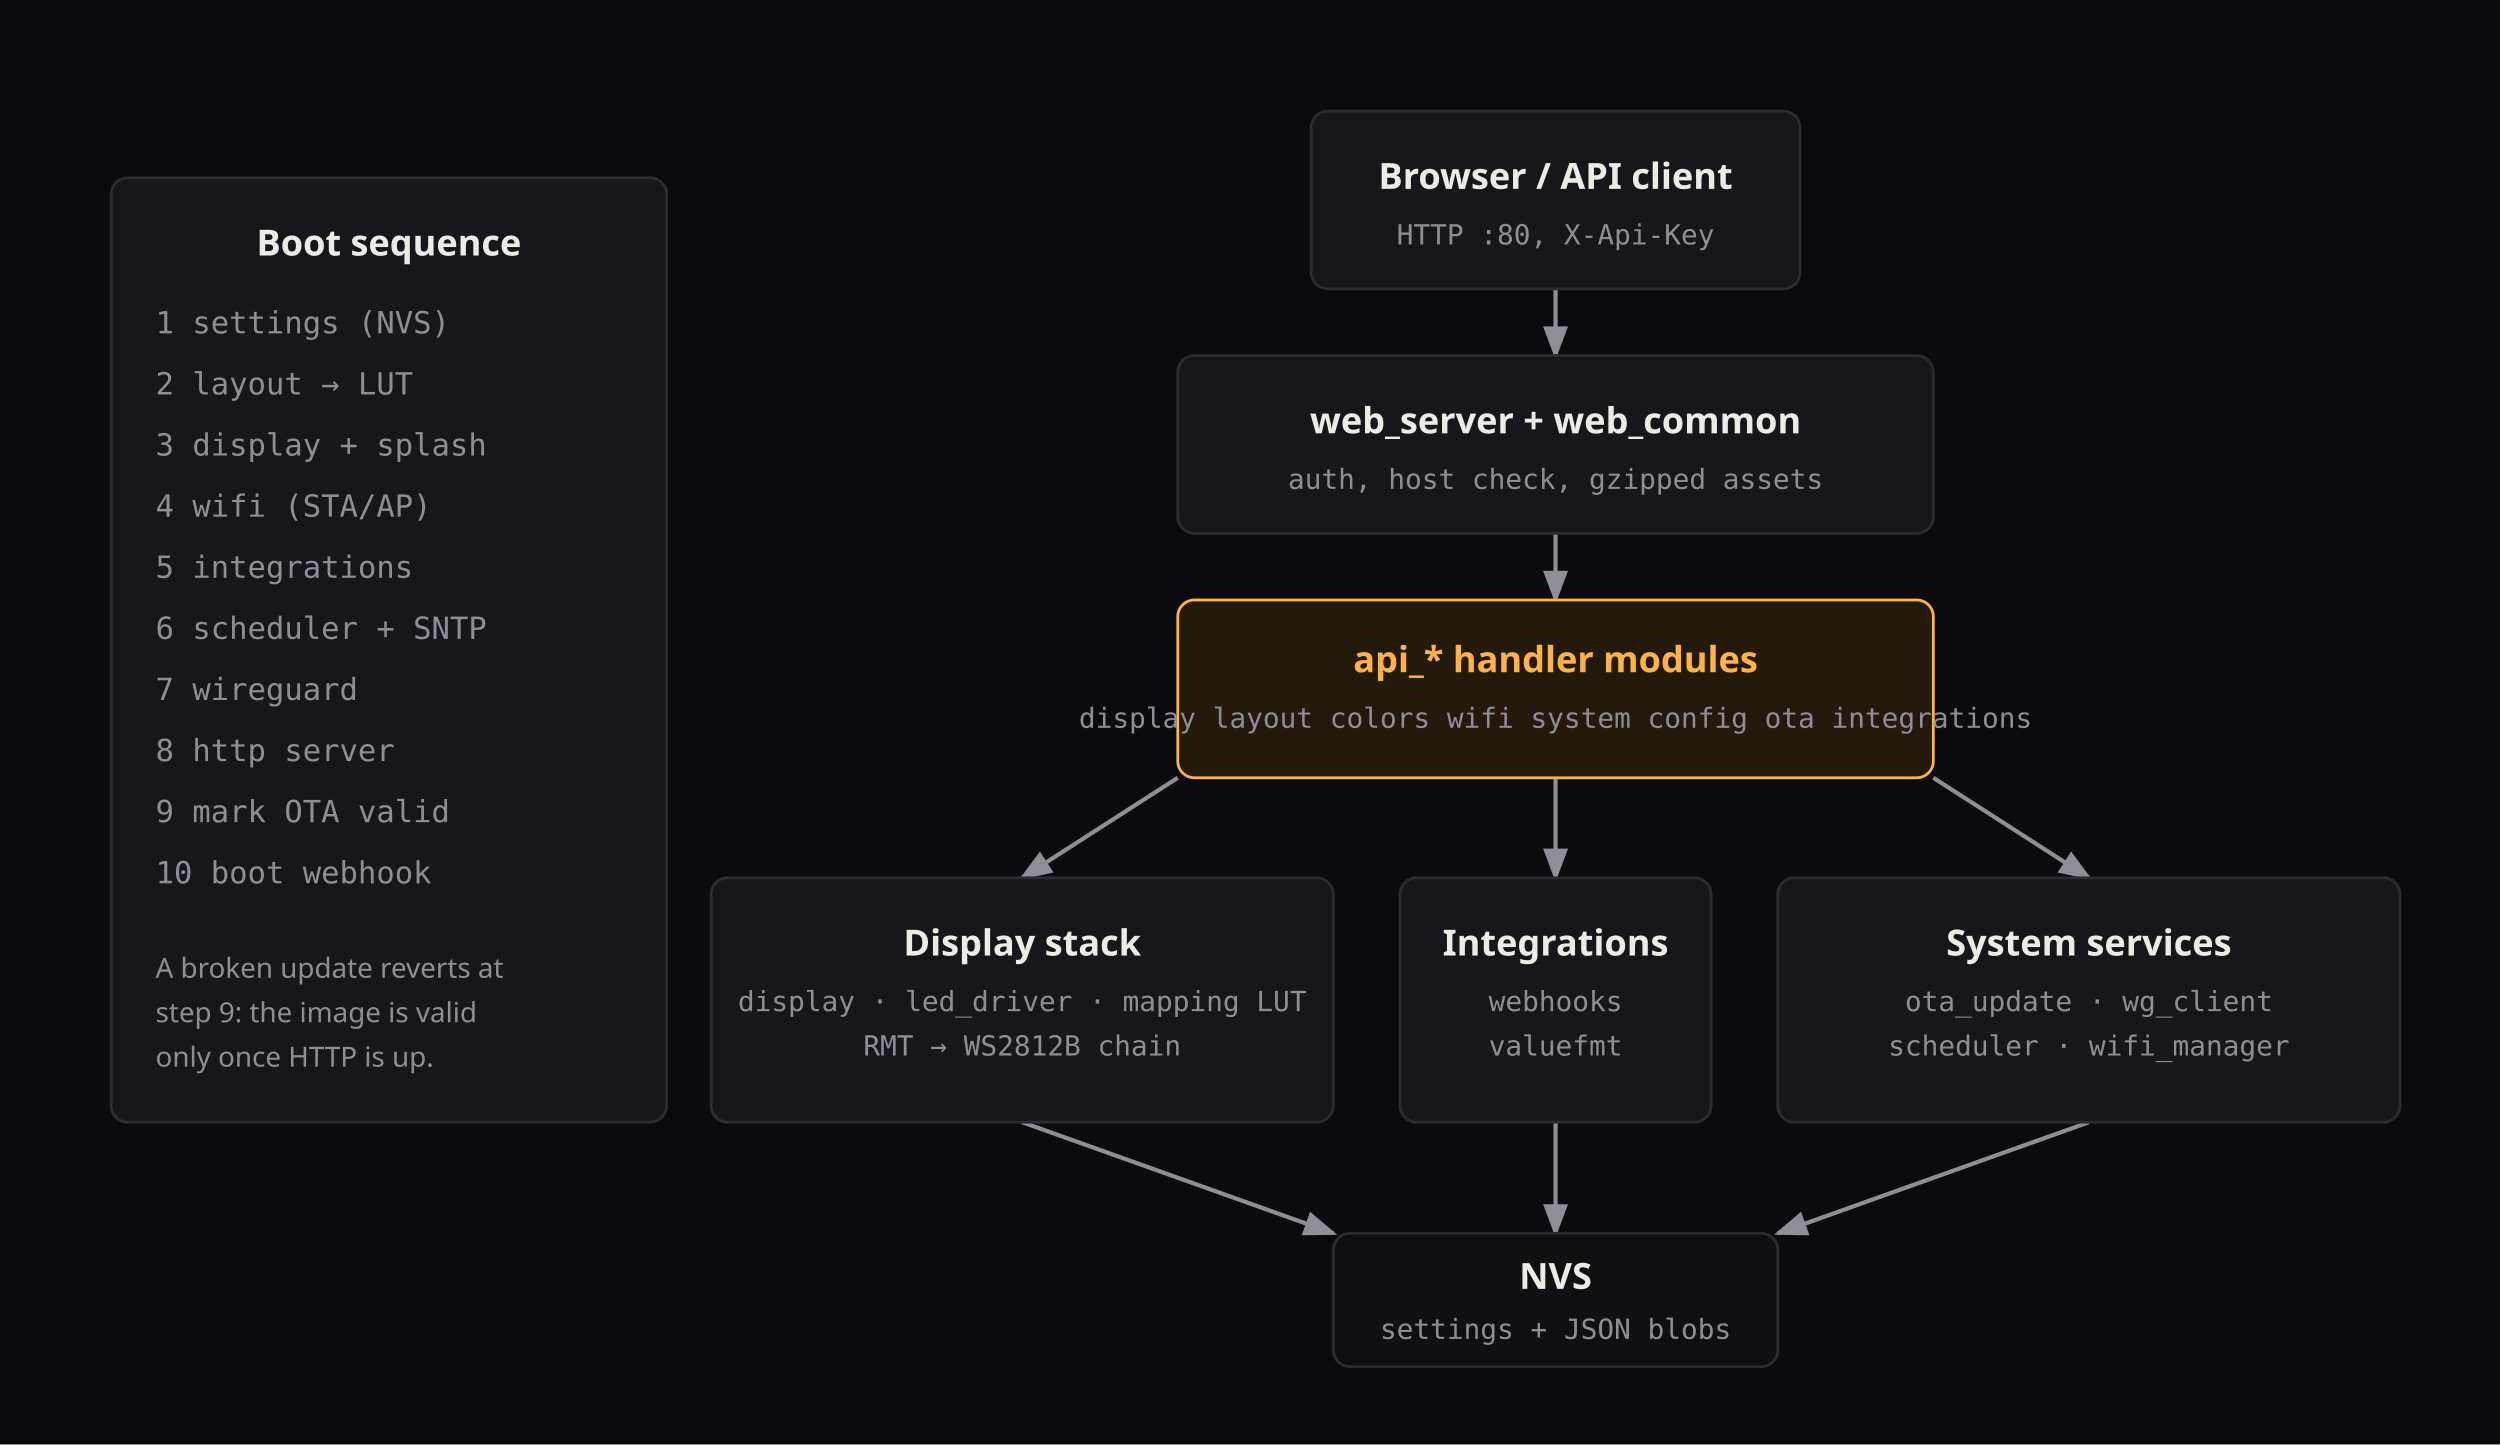
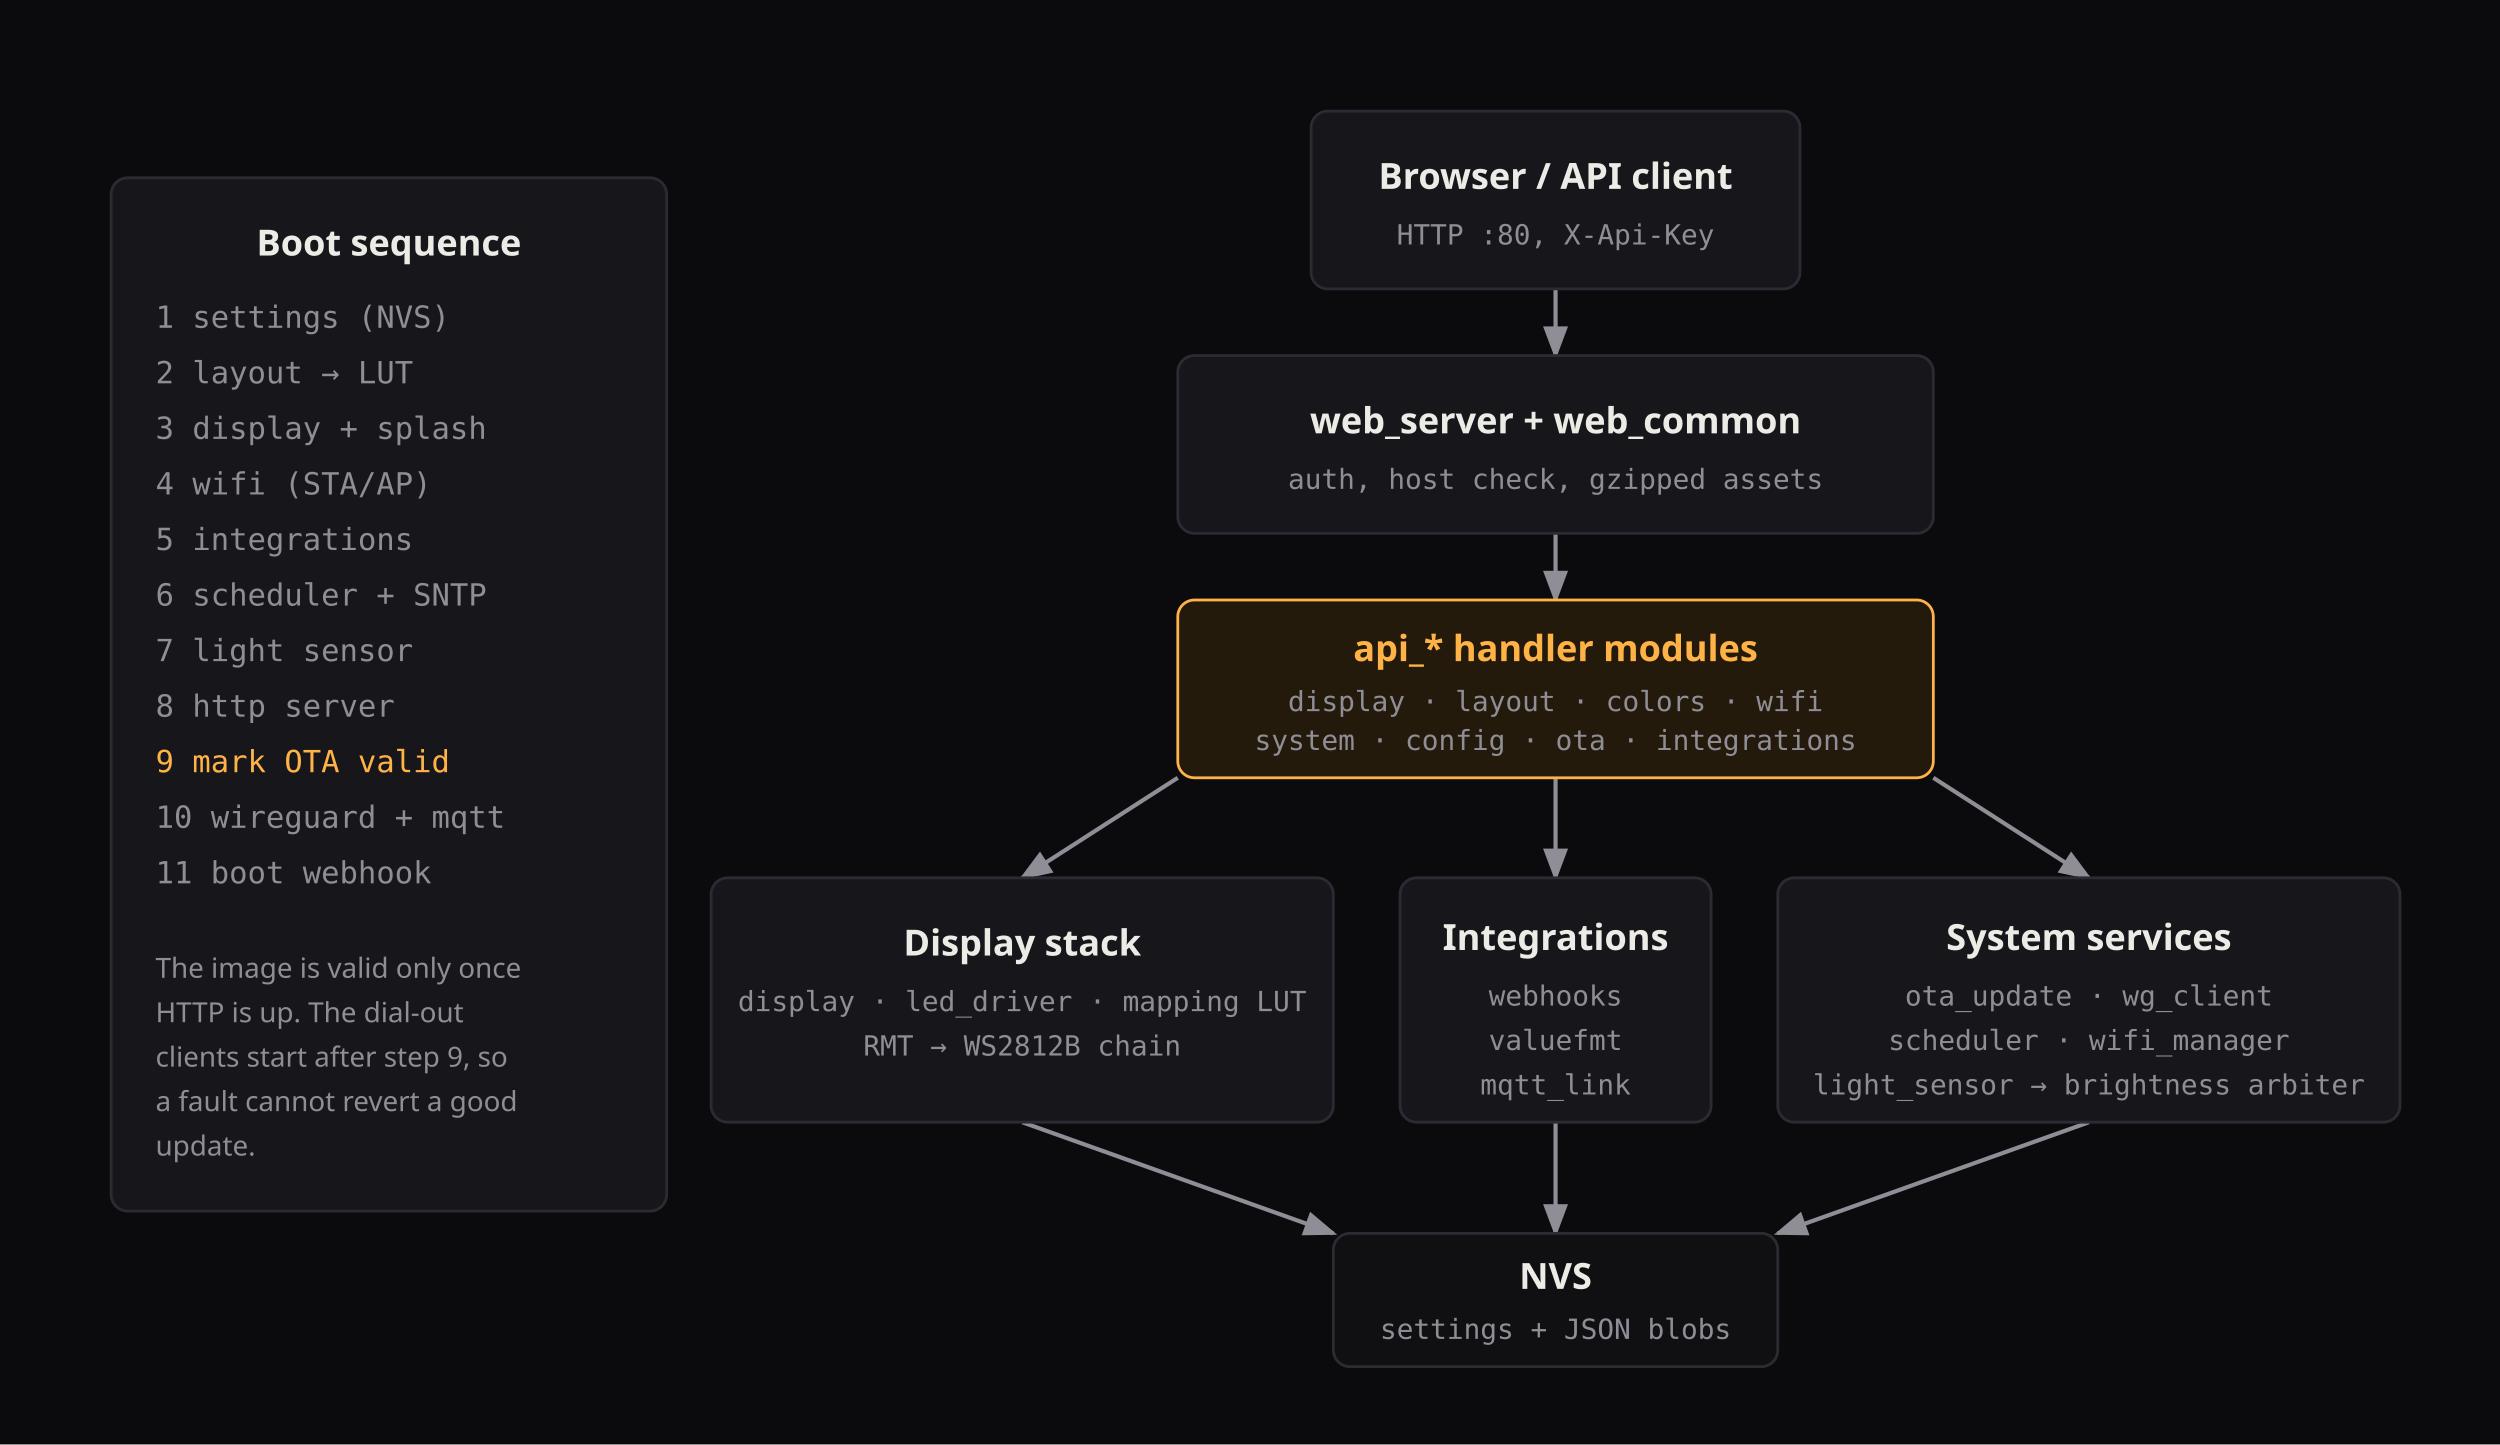
<svg xmlns="http://www.w3.org/2000/svg" viewBox="0 0 900 520" font-family="system-ui, sans-serif">
  <defs>
    <marker id="marr" markerWidth="8" markerHeight="6" refX="7" refY="3" orient="auto">
      <polygon points="0 0, 8 3, 0 6" fill="#8f8e96" />
    </marker>
  </defs>
  <rect width="900" height="520" fill="#0b0b0d" />
  <line x1="560" y1="104" x2="560" y2="128" stroke="#8f8e96" stroke-width="1.5" marker-end="url(#marr)" />
  <line x1="560" y1="192" x2="560" y2="216" stroke="#8f8e96" stroke-width="1.5" marker-end="url(#marr)" />
  <line x1="424" y1="280" x2="368" y2="316" stroke="#8f8e96" stroke-width="1.5" marker-end="url(#marr)" />
  <line x1="560" y1="280" x2="560" y2="316" stroke="#8f8e96" stroke-width="1.5" marker-end="url(#marr)" />
  <line x1="696" y1="280" x2="752" y2="316" stroke="#8f8e96" stroke-width="1.5" marker-end="url(#marr)" />
  <line x1="368" y1="404" x2="480 " y2="444" stroke="#8f8e96" stroke-width="1.5" marker-end="url(#marr)" />
  <line x1="560" y1="404" x2="560" y2="444" stroke="#8f8e96" stroke-width="1.5" marker-end="url(#marr)" />
  <line x1="752" y1="404" x2="640" y2="444" stroke="#8f8e96" stroke-width="1.5" marker-end="url(#marr)" />
-   <rect x="40" y="64" width="200" height="340" rx="6" fill="#17171b" stroke="#2b2b33" />
+   <rect x="40" y="64" width="200" height="372" rx="6" fill="#17171b" stroke="#2b2b33" />
  <text x="140" y="92" fill="#ecebe6" font-size="13" font-weight="600" text-anchor="middle">Boot sequence</text>
-   <text x="56" y="120" fill="#8f8e96" font-size="11" font-family="ui-monospace, monospace">1 settings (NVS)</text>
-   <text x="56" y="142" fill="#8f8e96" font-size="11" font-family="ui-monospace, monospace">2 layout → LUT</text>
-   <text x="56" y="164" fill="#8f8e96" font-size="11" font-family="ui-monospace, monospace">3 display + splash</text>
-   <text x="56" y="186" fill="#8f8e96" font-size="11" font-family="ui-monospace, monospace">4 wifi (STA/AP)</text>
-   <text x="56" y="208" fill="#8f8e96" font-size="11" font-family="ui-monospace, monospace">5 integrations</text>
-   <text x="56" y="230" fill="#8f8e96" font-size="11" font-family="ui-monospace, monospace">6 scheduler + SNTP</text>
-   <text x="56" y="252" fill="#8f8e96" font-size="11" font-family="ui-monospace, monospace">7 wireguard</text>
-   <text x="56" y="274" fill="#8f8e96" font-size="11" font-family="ui-monospace, monospace">8 http server</text>
-   <text x="56" y="296" fill="#8f8e96" font-size="11" font-family="ui-monospace, monospace">9 mark OTA valid</text>
-   <text x="56" y="318" fill="#8f8e96" font-size="11" font-family="ui-monospace, monospace">10 boot webhook</text>
-   <text x="56" y="352" fill="#8f8e96" font-size="10">A broken update reverts at</text>
-   <text x="56" y="368" fill="#8f8e96" font-size="10">step 9: the image is valid</text>
-   <text x="56" y="384" fill="#8f8e96" font-size="10">only once HTTP is up.</text>
+   <text x="56" y="118" fill="#8f8e96" font-size="11" font-family="ui-monospace, monospace">1 settings (NVS)</text>
+   <text x="56" y="138" fill="#8f8e96" font-size="11" font-family="ui-monospace, monospace">2 layout → LUT</text>
+   <text x="56" y="158" fill="#8f8e96" font-size="11" font-family="ui-monospace, monospace">3 display + splash</text>
+   <text x="56" y="178" fill="#8f8e96" font-size="11" font-family="ui-monospace, monospace">4 wifi (STA/AP)</text>
+   <text x="56" y="198" fill="#8f8e96" font-size="11" font-family="ui-monospace, monospace">5 integrations</text>
+   <text x="56" y="218" fill="#8f8e96" font-size="11" font-family="ui-monospace, monospace">6 scheduler + SNTP</text>
+   <text x="56" y="238" fill="#8f8e96" font-size="11" font-family="ui-monospace, monospace">7 light sensor</text>
+   <text x="56" y="258" fill="#8f8e96" font-size="11" font-family="ui-monospace, monospace">8 http server</text>
+   <text x="56" y="278" fill="#ffb347" font-size="11" font-family="ui-monospace, monospace">9 mark OTA valid</text>
+   <text x="56" y="298" fill="#8f8e96" font-size="11" font-family="ui-monospace, monospace">10 wireguard + mqtt</text>
+   <text x="56" y="318" fill="#8f8e96" font-size="11" font-family="ui-monospace, monospace">11 boot webhook</text>
+   <text x="56" y="352" fill="#8f8e96" font-size="10">The image is valid only once</text>
+   <text x="56" y="368" fill="#8f8e96" font-size="10">HTTP is up. The dial-out</text>
+   <text x="56" y="384" fill="#8f8e96" font-size="10">clients start after step 9, so</text>
+   <text x="56" y="400" fill="#8f8e96" font-size="10">a fault cannot revert a good</text>
+   <text x="56" y="416" fill="#8f8e96" font-size="10">update.</text>
  <rect x="472" y="40" width="176" height="64" rx="6" fill="#17171b" stroke="#2b2b33" />
  <text x="560" y="68" fill="#ecebe6" font-size="13" font-weight="600" text-anchor="middle">Browser / API client</text>
  <text x="560" y="88" fill="#8f8e96" font-size="10" font-family="ui-monospace, monospace" text-anchor="middle">HTTP :80, X-Api-Key</text>
  <rect x="424" y="128" width="272" height="64" rx="6" fill="#17171b" stroke="#2b2b33" />
  <text x="560" y="156" fill="#ecebe6" font-size="13" font-weight="600" text-anchor="middle">web_server + web_common</text>
  <text x="560" y="176" fill="#8f8e96" font-size="10" font-family="ui-monospace, monospace" text-anchor="middle">auth, host check, gzipped assets</text>
  <rect x="424" y="216" width="272" height="64" rx="6" fill="#241a0c" stroke="#ffb347" />
-   <text x="560" y="242" fill="#ffb347" font-size="13" font-weight="600" text-anchor="middle">api_* handler modules</text>
-   <text x="560" y="262" fill="#8f8e96" font-size="10" font-family="ui-monospace, monospace" text-anchor="middle">display layout colors wifi system config ota integrations</text>
+   <text x="560" y="238" fill="#ffb347" font-size="13" font-weight="600" text-anchor="middle">api_* handler modules</text>
+   <text x="560" y="256" fill="#8f8e96" font-size="10" font-family="ui-monospace, monospace" text-anchor="middle">display · layout · colors · wifi</text>
+   <text x="560" y="270" fill="#8f8e96" font-size="10" font-family="ui-monospace, monospace" text-anchor="middle">system · config · ota · integrations</text>
  <rect x="256" y="316" width="224" height="88" rx="6" fill="#17171b" stroke="#2b2b33" />
  <text x="368" y="344" fill="#ecebe6" font-size="13" font-weight="600" text-anchor="middle">Display stack</text>
  <text x="368" y="364" fill="#8f8e96" font-size="10" font-family="ui-monospace, monospace" text-anchor="middle">display · led_driver · mapping LUT</text>
  <text x="368" y="380" fill="#8f8e96" font-size="10" font-family="ui-monospace, monospace" text-anchor="middle">RMT → WS2812B chain</text>
  <rect x="504" y="316" width="112" height="88" rx="6" fill="#17171b" stroke="#2b2b33" />
-   <text x="560" y="344" fill="#ecebe6" font-size="13" font-weight="600" text-anchor="middle">Integrations</text>
-   <text x="560" y="364" fill="#8f8e96" font-size="10" font-family="ui-monospace, monospace" text-anchor="middle">webhooks</text>
-   <text x="560" y="380" fill="#8f8e96" font-size="10" font-family="ui-monospace, monospace" text-anchor="middle">valuefmt</text>
+   <text x="560" y="342" fill="#ecebe6" font-size="13" font-weight="600" text-anchor="middle">Integrations</text>
+   <text x="560" y="362" fill="#8f8e96" font-size="10" font-family="ui-monospace, monospace" text-anchor="middle">webhooks</text>
+   <text x="560" y="378" fill="#8f8e96" font-size="10" font-family="ui-monospace, monospace" text-anchor="middle">valuefmt</text>
+   <text x="560" y="394" fill="#8f8e96" font-size="10" font-family="ui-monospace, monospace" text-anchor="middle">mqtt_link</text>
  <rect x="640" y="316" width="224" height="88" rx="6" fill="#17171b" stroke="#2b2b33" />
-   <text x="752" y="344" fill="#ecebe6" font-size="13" font-weight="600" text-anchor="middle">System services</text>
-   <text x="752" y="364" fill="#8f8e96" font-size="10" font-family="ui-monospace, monospace" text-anchor="middle">ota_update · wg_client</text>
-   <text x="752" y="380" fill="#8f8e96" font-size="10" font-family="ui-monospace, monospace" text-anchor="middle">scheduler · wifi_manager</text>
+   <text x="752" y="342" fill="#ecebe6" font-size="13" font-weight="600" text-anchor="middle">System services</text>
+   <text x="752" y="362" fill="#8f8e96" font-size="10" font-family="ui-monospace, monospace" text-anchor="middle">ota_update · wg_client</text>
+   <text x="752" y="378" fill="#8f8e96" font-size="10" font-family="ui-monospace, monospace" text-anchor="middle">scheduler · wifi_manager</text>
+   <text x="752" y="394" fill="#8f8e96" font-size="10" font-family="ui-monospace, monospace" text-anchor="middle">light_sensor → brightness arbiter</text>
  <rect x="480" y="444" width="160" height="48" rx="6" fill="#101013" stroke="#2b2b33" />
  <text x="560" y="464" fill="#ecebe6" font-size="13" font-weight="600" text-anchor="middle">NVS</text>
  <text x="560" y="482" fill="#8f8e96" font-size="10" font-family="ui-monospace, monospace" text-anchor="middle">settings + JSON blobs</text>
</svg>
